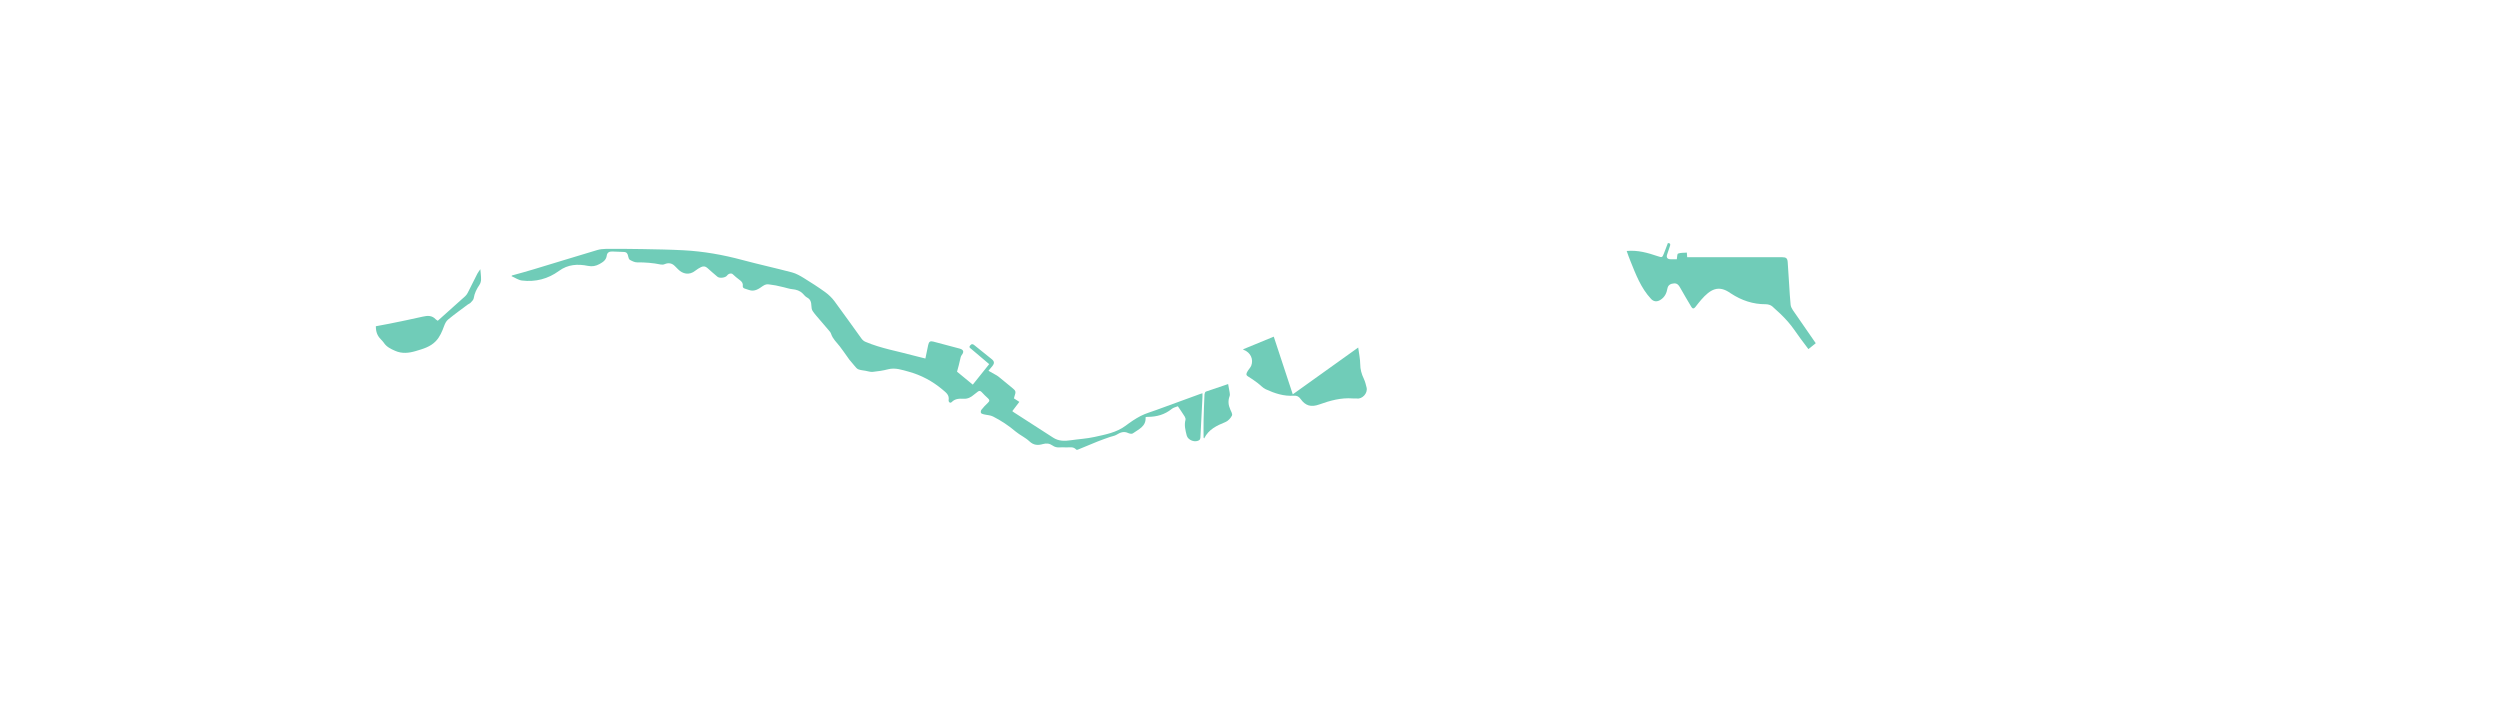
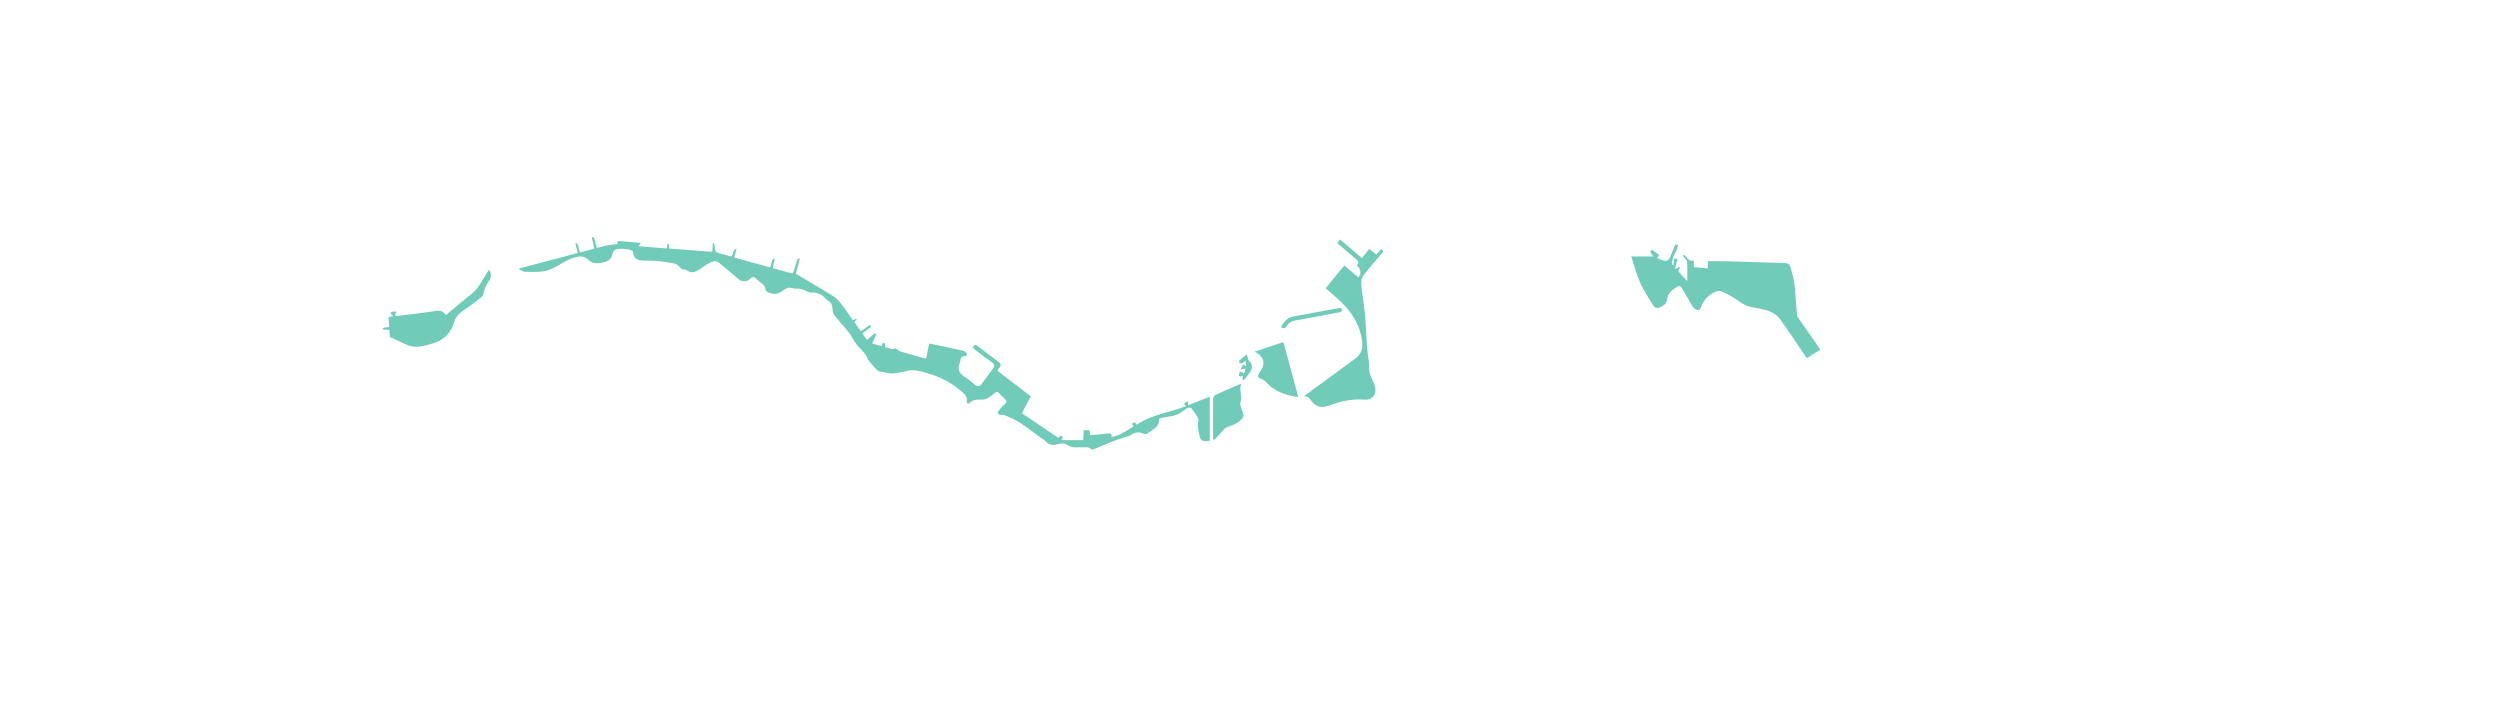
- <svg xmlns="http://www.w3.org/2000/svg" width="3840" height="1080" version="1.1" id="圖層_1" x="0px" y="0px" viewBox="0 0 3840 1080" style="enable-background:new 0 0 3840 1080;" xml:space="preserve">
+ <svg xmlns="http://www.w3.org/2000/svg" width="3840" height="1080" version="1.1" id="圖層_1" x="0px" y="0px" viewBox="0 0 3840 1080" style="enable-background:new 0 0 3841 1081;" xml:space="preserve">
  <style type="text/css">
	.st0{fill:#70CCB8;}
</style>
-   <path class="st0" d="M1470,570.9c7.1,5.8,15.4,12.7,24.2,19.9c8.5-10.6,16.7-20.9,25.2-31.5c-9.3-7.8-18.3-15.4-27.3-23.1  c-1.6-1.4-4.4-2.4-2-5.5c2.4-3,4.4-2.4,7-0.1c8.6,7.1,17.4,14,26.1,21c4.2,3.3,4.5,6.3,1.2,10.5c-1.7,2.2-3.6,4.3-6.1,7.4  c4.5,2.5,8.6,4.8,12.6,7.1c1.6,0.9,3,2.1,4.4,3.2c6.3,5.2,12.6,10.4,18.9,15.5c6.4,5.3,6.6,5.8,3.9,14c-0.3,0.8-0.4,1.6-0.7,2.6  c1.2,0.8,2.5,1.6,3.7,2.4c1.2,0.8,2.5,1.6,4.6,3c-3.6,4.7-7,9.3-10.8,14.2c0.8,0.6,1.9,1.6,3.1,2.3c19.9,12.8,39.7,25.5,59.6,38.4  c8.6,5.6,17.8,5.4,27.3,4c12.2-1.8,24.6-2.4,36.5-5.1c16.5-3.7,33.5-6.6,47.7-17.3c7.3-5.5,14.9-10.7,23-14.9  c7.6-3.9,16-6.2,24.1-9.2c22.3-8.2,44.5-16.3,66.8-24.4c1.1-0.4,2.2-0.7,4-1.3c0,2.1,0.1,3.9,0,5.6c-1,20.9-2.1,41.9-3.2,62.8  c-0.1,1.2-0.6,2.7-1.5,3.4c-6.2,4.7-17.6,0.5-19.5-6.9c-2-7.9-4.1-15.7-1.9-24c0.4-1.5-0.3-3.7-1.2-5.1c-3.2-5.2-6.8-10.2-10.5-15.8  c-3.2,1.3-6.9,2-9.4,4.1c-10.7,8.7-22.9,12.1-36.4,12.2c-0.8,0-1.7,0-2.5,0.1c-0.3,0-0.6,0.2-1.3,0.5c1.1,14-10.6,18.4-19.6,24.8  c-1.5,1.1-5,0.4-7-0.5c-6.8-3.3-12.3-0.9-18.1,2.6c-2.9,1.8-6.7,2.2-10,3.4c-6.2,2.2-12.4,4.3-18.4,6.7  c-10.4,4.2-20.7,8.6-31.1,12.8c-0.7,0.3-1.9,0.3-2.3-0.1c-4.6-5.3-10.8-3-16.4-3.4c-3-0.2-6-0.2-9,0c-4.1,0.3-7.7-0.5-11.2-3  c-4.4-3.1-9.2-3.7-14.7-2.1c-7.4,2.2-14.2,1.9-20.6-4.2c-6.2-5.9-14.5-9.5-21.1-15c-10.7-9.1-22.3-16.8-34.7-23.1  c-4.2-2.2-9.5-2.2-14.3-3.4c-1.6-0.4-3.7-1-4.3-2.1c-0.6-1.2-0.3-3.7,0.6-4.8c3.1-3.9,6.5-7.6,10.1-10.9c2.8-2.6,2.7-4.3,0-6.8  c-3.4-3-6.5-6.2-9.6-9.5c-1.9-2.1-3.8-2.5-6-0.7c-1.9,1.6-4,3-5.9,4.6c-4.5,3.9-9.4,6.6-15.7,6.3c-6.7-0.3-13.1-0.4-18.5,5.1  c-2.5,2.5-5.1-0.4-4.7-3c1.3-8.2-4.1-11.6-9.3-16.1c-15.5-13.1-33-22.4-52.4-27.7c-10.1-2.7-20.2-6.4-31.2-3.6  c-7.7,2-15.7,3.2-23.7,4c-3.6,0.4-7.4-1.1-11.2-1.7c-3.7-0.7-7.7-0.9-11.1-2.3c-2.3-1-4.1-3.5-5.9-5.6c-2.7-3-5.3-6.1-7.8-9.3  c-1.2-1.5-2.3-3.2-3.4-4.8c-3.7-5.2-7.4-10.5-11.3-15.6c-4.7-6.1-10.7-11.3-13.2-19c-0.6-2-2.1-3.8-3.5-5.4  c-4.7-5.6-9.5-11-14.2-16.6c-3.6-4.3-7.5-8.4-10.6-13.1c-1.5-2.1-1.9-5.3-2-8c-0.2-5.4-1.2-10-6.6-12.8c-2.6-1.3-4.5-3.9-6.6-6  c-4.4-4.5-9.8-6.2-16-6.8c-4.5-0.4-8.9-2-13.3-3c-4.1-1-8.2-2-12.3-2.8c-3.1-0.6-6.2-0.8-9.3-1.4c-3.8-0.7-6.5-0.4-10.5,2.3  c-5.8,4.1-12.7,9.3-21.3,6.1c-2-0.8-4-1.4-6.1-2c-2.3-0.7-3.7-1.8-3.4-4.5c0.5-4.1-1.7-6.7-5-9c-3.7-2.6-7.1-5.7-10.5-8.8  c-2.1-1.9-6.4-1-8.6,2.1c-2.5,3.5-11.6,4.7-14.9,1.8c-5.2-4.4-10.4-8.8-15.4-13.4c-3-2.8-6.3-2.9-9.6-1.4c-3.1,1.5-6.1,3.4-8.8,5.5  c-9.6,7.8-19.8,4.8-26.4-1.9c-1.7-1.8-3.5-3.5-5.3-5.3c-4.4-4.4-9.8-5.2-15.4-2.8c-1.8,0.8-4.1,1-6,0.6c-12.1-2.5-24.2-3.4-36.5-3.3  c-3.6,0-7.5-1.9-10.9-3.8c-1.5-0.8-2.4-3.4-2.7-5.3c-0.7-4.1-2.1-6.8-6.8-6.9c-6-0.1-11.9-0.6-17.9-0.7c-4.3-0.1-7.6,1.6-8.2,6.2  c-0.9,7-5.7,10-11.2,13.1c-5.7,3.1-11.1,4.1-17.6,2.8c-15.8-3.2-30.8-2.4-44.6,7.7c-16.9,12.4-36.2,17.3-56.9,14.8  c-5.5-0.7-10.6-4.4-16-6.7c0.2-0.4,0.5-0.7,0.7-1.1c11.2-3.1,22.4-6.1,33.5-9.5c32.6-9.8,65.1-19.9,97.7-29.6  c4.1-1.2,8.5-1.6,12.7-1.7c19-0.1,38-0.1,57,0.3c20.8,0.4,41.6,0.7,62.3,1.8c30.7,1.6,60.8,6.9,90.5,14.9  c25.4,6.8,51,12.4,76.4,19.1c6.4,1.7,12.5,5.2,18.2,8.7c11,6.8,22,13.8,32.5,21.4c5.4,3.9,10.5,8.7,14.5,14.1  c14.2,19.1,27.8,38.6,41.8,57.8c1.5,2,3.7,3.8,6,4.7c23.8,10.1,49.3,14.3,74,21.1c5.9,1.6,11.8,3,17.9,4.5c1.5-7.3,2.9-14,4.3-20.8  c1.1-5.1,3.1-6.5,7.9-5.2c13.4,3.6,26.9,7.1,40.3,10.7c6.3,1.7,7.2,5.1,3.2,10.1c-1.5,1.9-1.8,4.9-2.5,7.4  C1473.5,558.4,1471.9,564,1470,570.9z" />
-   <path class="st0" d="M2498.6,385.5c17.3-1.6,32.5,2.9,47.6,8c6.8,2.3,7.1,2.2,9.7-4.5c2-5.2,4-10.4,6-15.7c3.6,0.2,4.2,1.7,3.2,4.5  c-1.6,4.3-3,8.7-4.4,13.1c-1.5,4.7,0.4,7.3,5.4,7.3c3.1,0,6.3,0,9.5,0c0.6-3.2,0.4-8.1,1.9-8.7c4-1.5,8.7-1.1,13.5-1.5  c0.2,2.5,0.3,4.4,0.5,7.1c1.9,0,3.8,0,5.7,0c46.8,0,93.7,0,140.5,0c5.7,0,7.8,1.6,8.2,7.5c0.9,11.8,1.6,23.5,2.3,35.3  c0.7,10.1,1.1,20.2,2.2,30.3c0.3,2.8,1.8,5.7,3.4,8.1c10.3,15.1,20.8,30.1,31.2,45.1c1.2,1.8,2.4,3.5,4,5.8c-3.8,3-7.4,5.9-11.3,9  c-4.2-5.6-8.2-11-12.3-16.4c-6.3-8.5-12-17.6-19-25.5c-7.4-8.5-15.7-16.2-24.2-23.7c-2.5-2.2-6.7-3.3-10.1-3.3  c-19.6,0.1-37.1-5.9-53.3-16.5c-0.3-0.2-0.6-0.3-0.8-0.5c-18.5-13.2-31-5.9-45.1,10.3c-3.2,3.6-6,7.5-9,11.2  c-2.1,2.6-4.2,2.6-5.9-0.3c-5.9-10-11.9-19.9-17.5-30c-2.1-3.8-4.6-6.5-9.1-6.2c-4.9,0.3-9.2,2.2-10.2,7.7  c-1.3,7.4-4.2,13.6-11.1,17.8c-5.1,3.1-10.1,2.6-14.1-1.7c-15.6-16.7-23.4-37.6-31.7-58.2C2502.2,395.9,2500.5,390.9,2498.6,385.5z" />
-   <path class="st0" d="M1909.2,536.6c15.9-6.6,31.3-12.9,47.3-19.5c9.8,29.7,19.4,59,29.2,88.6c32.5-23.2,65.9-47.2,100.5-71.9  c1.2,9.1,3,17.3,3.1,25.5c0,8.1,2.1,15.3,5.5,22.4c2,4.3,3.2,9,4.3,13.6c2.1,9-7.1,18-14.8,16.8c-2.1-0.3-4.3,0.1-6.5-0.1  c-18-1.4-34.8,3.3-51.5,9.3c-12.3,4.4-21,2.2-28.6-8.5c-2.8-3.8-5.6-5.3-10.3-5c-15.3,1.1-29.6-3.6-43.2-9.9  c-4.7-2.2-8.3-6.5-12.6-9.7c-4.8-3.5-9.5-7-14.6-10c-4-2.3-2.3-5-1-7.5c1.7-3.2,4.6-5.8,5.9-9c3.8-9.9-1.1-20.2-11.1-24.1  C1910.3,537.5,1909.9,537.1,1909.2,536.6z" />
-   <path class="st0" d="M577.3,501.1c6.9-1.3,13.8-2.5,20.8-3.9c17.2-3.5,34.4-7,51.5-10.9c7.4-1.7,14.1-1.9,19.7,4.2  c0.8,0.8,1.9,1.3,3.1,2.2c8.4-7.5,16.6-14.9,24.9-22.3c5.7-5.1,11.5-10.1,17.1-15.3c1.7-1.5,3.1-3.5,4.1-5.5  c5-9.7,9.8-19.6,14.8-29.4c1.3-2.4,3.1-4.6,4.5-6.7c0.4,5.4,1.2,10.5,1.1,15.7c0,2.8-0.9,6-2.4,8.2c-4.3,6.4-7.7,12.9-8.9,20.8  c-0.4,2.5-2.9,4.7-4.8,6.8c-1.1,1.2-2.8,1.7-4.2,2.7c-10.2,7.6-20.5,15-30.3,23.1c-2.9,2.3-4.8,6.3-6.1,9.8  c-3.1,8.5-6.5,16.8-12.8,23.4c-8.4,8.8-19.6,11.9-30.8,15.2c-10.7,3.2-21.2,4.3-31.6-0.3c-6.6-2.9-13.3-6-17.5-12.5  c-1.3-1.9-3-3.6-4.6-5.3C579.6,515.7,577.3,509.9,577.3,501.1z" />
-   <path class="st0" d="M1886.4,589.9c0.9,4.6,1.7,8.6,2.3,12.6c0.3,1.9,0.7,4.2,0,5.9c-2.6,7-2.1,13.6,0.9,20.3  c1.4,3.1,3.8,7.4,2.7,9.6c-2.1,4.1-5.9,8.3-10.1,10c-13.2,5.4-25.7,11.1-32.6,25.1c-0.3-0.4-0.6-0.8-0.9-1.1c0-8.9-0.2-17.7,0-26.6  c0.3-13.3,0.8-26.6,1.4-39.9c0.1-1.5,1-3.9,2.1-4.3C1863.6,597.5,1875.1,593.7,1886.4,589.9z" />
-   <animate accumulate="none" additive="replace" attributeName="stroke-dashoffset" calcMode="linear" dur="20s" fill="remove" from="0" repeatCount="indefinite" restart="always" to="1000">
- 	</animate>
+   <g>
+     <path class="st0" d="M1312.4,494.8c3.3,4.6,6.5,9.1,9.9,13.9c5.3-2.8,9.3-7.6,14.5-9.6c0.5,1,0.9,1.9,1.4,2.9   c-4.4,3.2-8.8,6.4-13.6,10c2.2,3.2,4.4,6.2,7.2,10.2c3.8-3.4,7.4-6.6,11.5-10.2c0.6,0.5,1.9,1.3,2.7,1.9c-2.2,4.7-4.1,8.9-6.3,13.6   c5.3,1.5,9.5,2.8,14,4.1c0.7-1.7,1.4-3.1,2.2-5c1.4,0.4,2.7,0.8,4.2,1.2c-0.2,1.8-0.5,3.4-0.7,5.5c5.3,0.3,9.8,5,15.6,1.8   c0.8-0.5,3.1,1.6,4.6,2.6c0.9,0.6,1.6,1.7,2.5,1.9c12.8,3.7,25.6,7.3,38.4,10.9c0.5,0.1,1,0,2.2,0c1.5-7.4,2.9-14.9,4.5-22.9   c9,1.9,18.6,3.9,28.1,5.9c7.8,1.7,15.6,3.2,23.4,5.1c1.8,0.4,3.7,1.4,5.2,2.7c0.9,0.7,1.5,2.6,1.2,3.6c-0.4,1.1-2.1,2.4-3.1,2.3   c-4.7-0.5-6.2,2.2-6.8,6.1c-0.2,1-0.2,2-0.6,2.9c-4.7,10.6-1.5,18,8.5,23.6c5.3,3,9.7,7.5,14.6,11.3c4.1,3.1,7.1,2.6,10.1-1.4   c5.8-7.9,11.6-15.9,17.5-23.7c2.7-3.6,2.8-6.2-1.3-9.1c-8.8-6.3-17.4-12.9-26-19.5c-1.9-1.4-4.7-2.6-2.5-5.8   c2.1-3.2,4.5-1.3,6.4,0.1c10.8,8.1,21.5,16.3,32.2,24.5c3.3,2.5,4.2,5.4,0.9,8.7c-1.2,1.2-2,2.7-3.2,4.3   c17.1,13.2,34.1,26.2,51.5,39.7c-4.5,8.5-9,16.8-13.7,25.8c18.6,12.6,37.3,25.2,56.2,37.9c1.2-1.2,2.1-2.3,3.3-3.6   c1.3,0.9,2.4,1.8,3.6,2.6c-0.7,1.5-1.3,2.7-2.1,4.4c11.3,0,22,0,33.1,0c0.3-5.1,0.5-10,0.8-15.2c3.2,0,6,0,9.2,0   c0.2,2.3,0.4,4.6,0.6,7.6c4.6-0.4,9.1-0.7,13.7-1.1c4.5-0.4,9-0.8,13.4-1.4c3.6-0.5,6.6-0.8,5.9,5.7c5.1-1.7,9.5-2.5,13.3-4.5   c6.9-3.6,13.5-7.8,20.4-11.9c-0.8-1.6-1.5-2.8-2.3-4.3c1.3-0.9,2.5-1.7,3.9-2.6c1.2,1.4,2.2,2.6,3.4,4.1   c22.9-15.9,50.5-18.5,75.7-28.7c-1-1.1-2-2.1-3.3-3.5c1-0.8,1.8-1.6,2.7-2.2c0.8-0.5,1.7-0.9,3.4-1.9c0.3,2.1,0.5,3.8,0.8,6.3   c10.7-4.3,21.4-8.6,32.9-13.2c0,23.7,0,45.8,0,68.2c-2.9,0-5.4-0.1-7.9,0c-4.3,0.2-6.5-2.6-7.3-6.2c-1.9-8.2-4.6-16.4-2.2-25   c0.4-1.6-0.4-3.9-1.4-5.5c-2-3.5-4.4-6.7-6.6-10c-3.3-5-5.9-6-10.9-2.7c-6.2,4.2-11.7,9.3-19.5,10.5c-7.1,1.1-14.2,2.8-21.8,4.3   c0.8,12.9-10.5,17.2-19.1,23.5c-1.3,0.9-4.3,0.4-6-0.4c-7.3-3.5-13.3-1.4-19.4,2.9c-2.1,1.5-5.2,1.6-7.8,2.5   c-6.4,2.2-12.8,4.2-19,6.6c-10.1,4-20.1,8.4-30.2,12.5c-0.8,0.3-2.3,0.4-2.7-0.1c-4.1-4.6-9.5-3-14.5-3.2c-2.8-0.1-5.7-0.2-8.5,0   c-4.9,0.3-9.3-0.5-13.6-3.5c-3.8-2.7-8.4-3-13.4-1.6c-7.4,2.1-14.8,2.5-20.6-4.4c-1.5-1.9-4-2.9-6-4.4   c-11.3-8.2-22.3-16.8-33.9-24.4c-6.7-4.4-14.4-7.4-21.7-10.7c-2-0.9-4.6-0.6-6.9-0.8c-4.3-0.3-5.9-3-3.3-6.5   c2.9-3.8,6.3-7.3,9.8-10.6c2.5-2.3,3-4.1,0.4-6.6c-3.4-3.2-6.7-6.5-9.9-9.9c-2-2.2-3.9-2.2-6-0.4c-1.9,1.6-3.9,3.1-5.8,4.7   c-4.3,3.3-8.7,6-14.4,5.8c-6.6-0.2-13.2-0.5-18.6,5c-2.2,2.3-4.9,0.3-4.5-2.5c1.1-7.8-3.8-11.4-9-15.8   c-15.5-13.2-33.1-22.3-52.6-27.5c-9.4-2.5-18.7-5.9-28.8-3.5c-8,1.9-16.1,3.4-24.2,4.2c-3.6,0.4-7.4-1.2-11.1-1.8   c-3.2-0.6-6.8-0.6-9.7-1.9c-2.6-1.2-4.6-3.9-6.7-6.1c-2.5-2.7-4.8-5.7-7.2-8.5c-0.7-0.9-1.8-1.6-2.2-2.6c-3.7-11.3-14-17.6-20.1-27   c-1.5-2.3-3-4.7-4.4-7.1c-1.4-2.3-2.4-4.8-4-6.8c-4.6-5.7-9.5-11.1-14.2-16.6c-3.5-4.2-7.2-8.2-10.2-12.8c-1.4-2.2-1.7-5.3-1.9-8   c-0.3-5.1-1.2-9.5-6.2-12.1c-1.7-0.9-3.2-2.5-4.5-3.9c-5.8-6.6-12.9-9.4-21.7-9.2c-2.8,0.1-5.8-1.2-8.4-2.5   c-4.5-2.4-9.1-3.7-14.3-3.4c-2.9,0.1-5.9-0.8-8.8-1.3c-3.6-0.6-5.9-0.1-9.5,2.4c-5.6,3.9-12.2,9-20.4,6.2c-2-0.7-4.3-1.1-6.1-2.1   c-1.4-0.8-3.1-2.5-3.2-4c-0.3-4-1.9-6.7-5.2-9c-3.7-2.6-6.9-6.1-10.5-8.8c-3.2-2.4-6.1-0.6-8.2,1.8c-3.7,4.1-12.2,4.5-16.5,0.8   c-10.1-8.7-20.3-17.2-30.5-25.6c-3.8-3.1-7.2-3.5-12.5-1.1c-8.1,3.7-14.6,9.5-22.3,13.6c-4.6,2.4-9.4,2.8-14-0.6   c-1.3-0.9-3-1.7-4.6-1.7c-4,0-6-2-8.4-5c-1.9-2.4-5.6-4-8.7-4.6c-8.4-1.6-17-2.8-25.5-3.6c-6.9-0.6-14-0.3-20.9-0.6   c-2.9-0.1-6.1-0.5-8.7-1.6c-2.1-0.9-4.2-2.9-5.2-4.9c-1.4-2.7-0.9-7.5-2.8-8.6c-3.5-2-8.2-2.2-12.4-2.8c-2.6-0.4-5.3-0.1-8-0.1   c-4.8,0.1-8.7,2-9.6,7c-1.3,7.2-5.3,11.3-12.2,13.3c-8.9,2.5-18.2,3.4-25-3.2c-5.9-5.8-12.1-6.1-18.6-4.5   c-6.5,1.6-12.9,4.3-18.7,7.6c-10.7,6.1-21,13.2-33.6,14.6c-8.7,1-17.6,0.8-26.4,0.5c-3-0.1-6-2.3-9-3.6c0-0.5,0.1-1,0.1-1.6   c29.7-7.9,59.5-15.7,89.7-23.7c-1.3-5.2-2.5-9.9-3.7-14.7c0.5-0.2,1-0.5,1.5-0.7c4.8,3.2,2.6,10.1,6.2,14.4   c6.9-1.8,13.9-3.7,21.4-5.6c-1.3-6-2.6-11.8-3.8-17.6c3.3-0.3,3.3-0.3,5.1,6.6c0.8,3.2,1.8,6.3,2.7,9.9c5.5-1.4,10.5-3,15.7-4   c5-1,10.1-1.3,15.7-1.9c0.2-1.1,0.5-2.8,0.9-4.9c11.6,1,23.2,2,35.4,3c-1.2,1.7-2.2,3.1-3.6,5.2c14.7,1.1,28.8,2.2,43.3,3.3   c0.3-2.4,0.6-4.5,0.9-6.7c6.2-0.2,1,4.8,3.1,6.9c21.8,1.6,43.7,3.3,65.8,5c0.3-4.7,0.6-9,0.9-13.2c0.4-0.1,0.9-0.3,1.3-0.4   c0.5,1.2,1.3,2.3,1.4,3.5c0.6,10.5,0.6,10.5,10.7,13.3c4.8,1.3,9.6,2.6,14.4,3.9c0.3,0.1,0.6-0.1,1-0.2c3.1-3.6,1.4-9.9,7.7-11.9   c-1.1,4.4-2.3,8.8-3.5,13.7c18.3,5.1,36.6,10.1,54.6,15.2c3.5-4.1,1.4-10.8,6.3-13.8c0.5,0.2,1,0.4,1.4,0.5   c-1.1,4.6-2.2,9.2-3.4,14.4c10.2,2.8,20.3,5.7,30.7,8.5c3.8-7.8,4.4-16.7,8.7-23.8c0.8,0.3,1.5,0.6,2.3,0.9   c-2.1,7.9-4.2,15.8-6.1,23.1c19.6,11.6,39,22.9,58.1,34.7c4.5,2.8,8.2,7.2,11.5,11.4c6.3,8.1,12,16.7,18,25.1   c1.9-0.7,3.5-1.3,5.2-1.9c0.2,0.3,0.4,0.7,0.6,1C1314.6,491.7,1313.6,493.1,1312.4,494.8z" />
+     <path class="st0" d="M2505.8,393.9c11,0,21.7,0,33.8,0c-1.7-2.5-3-4.4-4.8-6.9c0.4-0.6,1.2-2,2.3-3.6c3.9,2.8,7.5,5.4,11.2,8.1   c-1,1.7-1.8,3.1-2.9,4.9c3.4,1.3,6.3,2.8,9.5,3.7c5,1.5,8.2-0.3,10.3-5.1c2.3-5.5,4.7-11,6.9-16.6c1.2-3.1,2.6-4.2,5.3-1.6   c-1.6,10.3-10.7,18.7-8.8,29.8c0.7,0.1,1.5,0.2,2.2,0.3c0-3,0-6.1,0-10c2.4,0.5,4.4,0.9,6.3,1.3c-0.6,1.5-1.4,3-1.8,4.6   c-0.9,3.2-1.5,6.4-2.3,9.7c0.4,0.2,0.9,0.3,1.3,0.5c1.7-1,3.3-1.9,5-2.9c0.5,0.2,0.9,0.5,1.4,0.7c-0.9,1.7-1.7,3.4-3,5.9   c3.9,4.3,8.4,9.2,13.9,15.2c0-10.9,0.6-20.4-0.3-29.7c-0.3-3.3-4.4-6.3-7.2-10c0.8,0,2.4-0.4,3.7,0c1.1,0.4,1.9,1.8,2.7,2.8   c2.6,3.6,5.4,6.9,11.2,5c0,3.7,0,6.8,0,10.2c7.3,0.7,14,1.4,21.5,2.1c0-4,0-7.7,0-11.1c9.8,0,18.9-0.2,28,0   c30.1,0.9,60.2,2,90.3,2.9c4,0.1,7.4,1.4,8.5,5.5c2.3,8.6,5.1,17.2,6.1,26c1.9,15.8,2.6,31.8,4,47.7c0.2,2,1.5,4,2.7,5.7   c10.9,15.9,21.9,31.8,33.3,48.1c-7,4.4-13.9,8.6-20.9,13c-0.8-1.1-1.4-1.9-1.9-2.7c-13-19.1-25.6-38.5-39.1-57.2   c-7.3-10.1-19-13.5-30.7-16.1c-5.4-1.2-10.9-1.7-16.2-3.1c-5.8-1.5-10.7-4.4-15.7-8c-8.6-6.2-18-11.3-27.7-15.6   c-3.1-1.4-8.5,0.2-11.8,2.1c-8.8,5-15.8,12-19.2,22.1c-0.7,1.9-2.6,4.9-3.8,4.9c-2.5-0.1-5.4-1.5-7.3-3.2c-2-1.8-3.2-4.6-4.6-7.1   c-4.6-7.9-9.1-15.9-13.8-23.7c-1.6-2.7-4-4-7.1-2.1c-7.6,4.6-14.7,9.4-15.7,19.7c-0.6,6.7-6.3,10.1-11.8,12.4   c-4.2,1.8-7.8-0.5-10-4.3c-6.6-11.1-14.2-21.9-19.4-33.6c-5.6-12.5-9-26-13.3-39.1C2505.6,395.3,2505.8,394.6,2505.8,393.9z" />
+     <path class="st0" d="M2036.4,442.5c9.4-11.4,18.7-22.9,28.5-34.8c7.4,6.3,14.6,12.4,21.7,18.5c4.8-6.3,3.9-12.7-2.6-18.5   c5.1-5.4,0.7-8.2-3.3-11.5c-9.1-7.6-17.9-15.3-26.7-22.9c1.6-1.9,2.9-3.6,4.5-5.4c11.5,9.8,22.4,19.1,33.5,28.6   c3.9-4.9,7.5-9.4,11.2-14.1c3.7,2.8,7.1,5.5,10.8,8.4c2.7-2.9,5.2-5.7,7.7-8.4c3.3,2.1,3.2,3.8,1.1,6.3   c-9.5,11.1-19.1,22.2-28.1,33.8c-5,6.5-3.9,14.6-3,22.2c1.6,13.4,3.9,26.7,5.1,40.1c1.3,13.7,1.6,27.6,2.4,41.3   c0.4,6.6,1.2,13.2,1.9,19.8c0.6,5.1,2.2,10.3,1.8,15.3c-0.6,9.3,2.3,17.3,6.4,25.2c2.9,5.7,4.5,11.8,2.5,18.3   c-1.4,4.5-7,9-11.7,9.1c-1.8,0-3.7,0.1-5.5,0c-18.7-1.5-36.3,3-53.6,9.3c-11.3,4.1-19.6,1.9-26.6-7.2c-2.9-3.8-5.4-7.7-11.5-7.2   c1.5-1.1,2.9-2.3,4.5-3.4c24.4-18,48.8-36,73.3-53.8c8-5.8,12.4-12.8,11.8-23.1c-0.8-12.7-4.4-24.4-10.2-35.6   c-9.4-18.2-24.5-31.4-39.6-44.4c-1.8-1.5-3.6-3-5.3-4.5C2037.1,443.6,2036.9,443.1,2036.4,442.5z" />
+     <path class="st0" d="M598.9,517.7c-0.2-3-0.6-7.1-0.9-11.2c-3.1,0-5.8,0.1-8.4-0.1c-0.7,0-1.3-1-2-1.5c0.6-0.6,1.2-1.5,1.9-1.6   c2.6-0.4,5.2-0.6,8.3-0.9c-0.3-5.3-0.6-10.2-1-15.3c2.2-0.4,4.2-0.8,7.3-1.4c-1.4-1.4-2.3-2.3-3.1-3.2c-0.5-0.5-1.3-1.2-1.2-1.7   c0-0.5,0.8-1.3,1.5-1.5c1.4-0.4,2.9-0.8,4.4-0.8c1.2,0,2.5,0.4,3.7,0.6c-0.6,0.9-1.4,1.7-1.9,2.7c-0.4,0.8-0.8,2.5-0.6,2.6   c1,0.5,2.3,1.1,3.5,0.9c8.3-1,16.5-2.1,24.8-3.1c11.7-1.5,23.5-2.8,35.1-4.7c6.5-1.1,10.9,1.3,14.7,6.4   c13.3-11.1,26.2-22.2,39.5-32.7c6.8-5.3,11.3-12,15.6-19.2c3.5-6,7.3-11.9,11-17.9c3,3,4,11.6,1.4,15.2   c-5.2,7.1-8.8,14.7-10.4,23.4c-0.4,2.5-3.9,4.5-6.2,6.5c-2.7,2.4-5.7,4.4-8.6,6.6c-4,2.9-7.8,6.1-12,8.7   c-8.1,5.2-15.1,10.8-18,20.9c-4.7,16.1-15.4,26.8-31.7,31.8c-13.6,4.1-27.1,8.7-41.3,2.2C616,525.4,607.8,521.7,598.9,517.7z" />
+     <path class="st0" d="M1971.3,525.3c7.6,28,15.1,55.7,22.9,84.6c-5-0.9-9.4-1.4-13.5-2.5c-13.7-3.6-26.2-9.3-35.8-20.4   c-2.2-2.5-5.6-4.4-8.8-5.4c-4.4-1.5-4.3-3.9-2.8-7.2c0.5-1.1,1-2.1,1.8-3c9.5-11.8,6.7-24.2-8-31.2   C1942.2,535.1,1956.6,530.3,1971.3,525.3z" />
+     <path class="st0" d="M1863.2,674.5c0-14,0-27.9,0-41.9c0-6.5-0.3-13,0.2-19.5c0.2-2.3,1.6-5.7,3.4-6.5   c12.6-5.9,25.5-11.2,39.7-17.3c-3.9,9.6,2.2,18-1,27.2c-1.7,4.9,1.6,11.9,3.7,17.5c1.7,4.3,0.7,6.6-2.2,9.9   c-5.5,6.2-12.8,8.8-20.1,11.4c-4.2,1.5-7,3.8-9.7,7.2c-3.7,4.7-8.1,8.9-12.2,13.3C1864.3,675.4,1863.8,675,1863.2,674.5z" />
+     <path class="st0" d="M2059.2,473.1c0.6,0.6,2.5,1.9,2.4,3c-0.2,1.3-1.9,3.1-3.2,3.4c-12.1,2.4-24.2,4.6-36.3,6.8   c-10.5,1.9-20.9,4.1-31.4,5.7c-6.4,1-11.2,3.7-14.7,9.1c-0.7,1.1-1.6,2.5-2.7,2.8c-1.3,0.4-3.3,0.4-4.4-0.3c-0.6-0.4-0.7-3-0.1-3.9   c4.4-6.3,9.1-12.1,17.5-13.6c23.3-4.1,46.5-8.5,69.7-12.8C2056.6,473.3,2057.3,473.3,2059.2,473.1z" />
+     <path class="st0" d="M1909.1,583.6c-0.2-2.1-0.4-4.1-0.6-6.7c-1.2,0.7-2,1.4-2.7,1.4c-1,0-3-0.7-2.9-1c0.2-2.1,0.7-4.3,1.4-6.3   c0.1-0.3,2.3-0.1,3.3,0.4c0.9,0.5,1.5,1.6,2.2,2.5c0.7-1,1.6-1.9,2.1-3c0.5-1.3,0.7-2.8,1.1-4.7c-2.4,0.4-4.2,0.6-7.3,1.1   c1.5-3.2,2.5-5.2,3.7-7.8c1.5,1.1,2.6,1.9,4.5,3.2c-0.3-3-0.5-5.5-0.7-8.9c-2.3,1.8-3.6,3.3-5.2,4c-1.3,0.5-2.9,0-4.4,0   c0.1-1.5-0.5-3.7,0.3-4.4c3.7-3.4,7.7-6.4,11.2-9.2c1.5,4.3,1.7,8.7,4,10.9c5.5,5.1,4.6,10.4,1.5,15.6c-2.8,4.8-6.8,9-10.2,13.5   C1909.9,584.1,1909.5,583.8,1909.1,583.6z" />
+   </g>
</svg>
